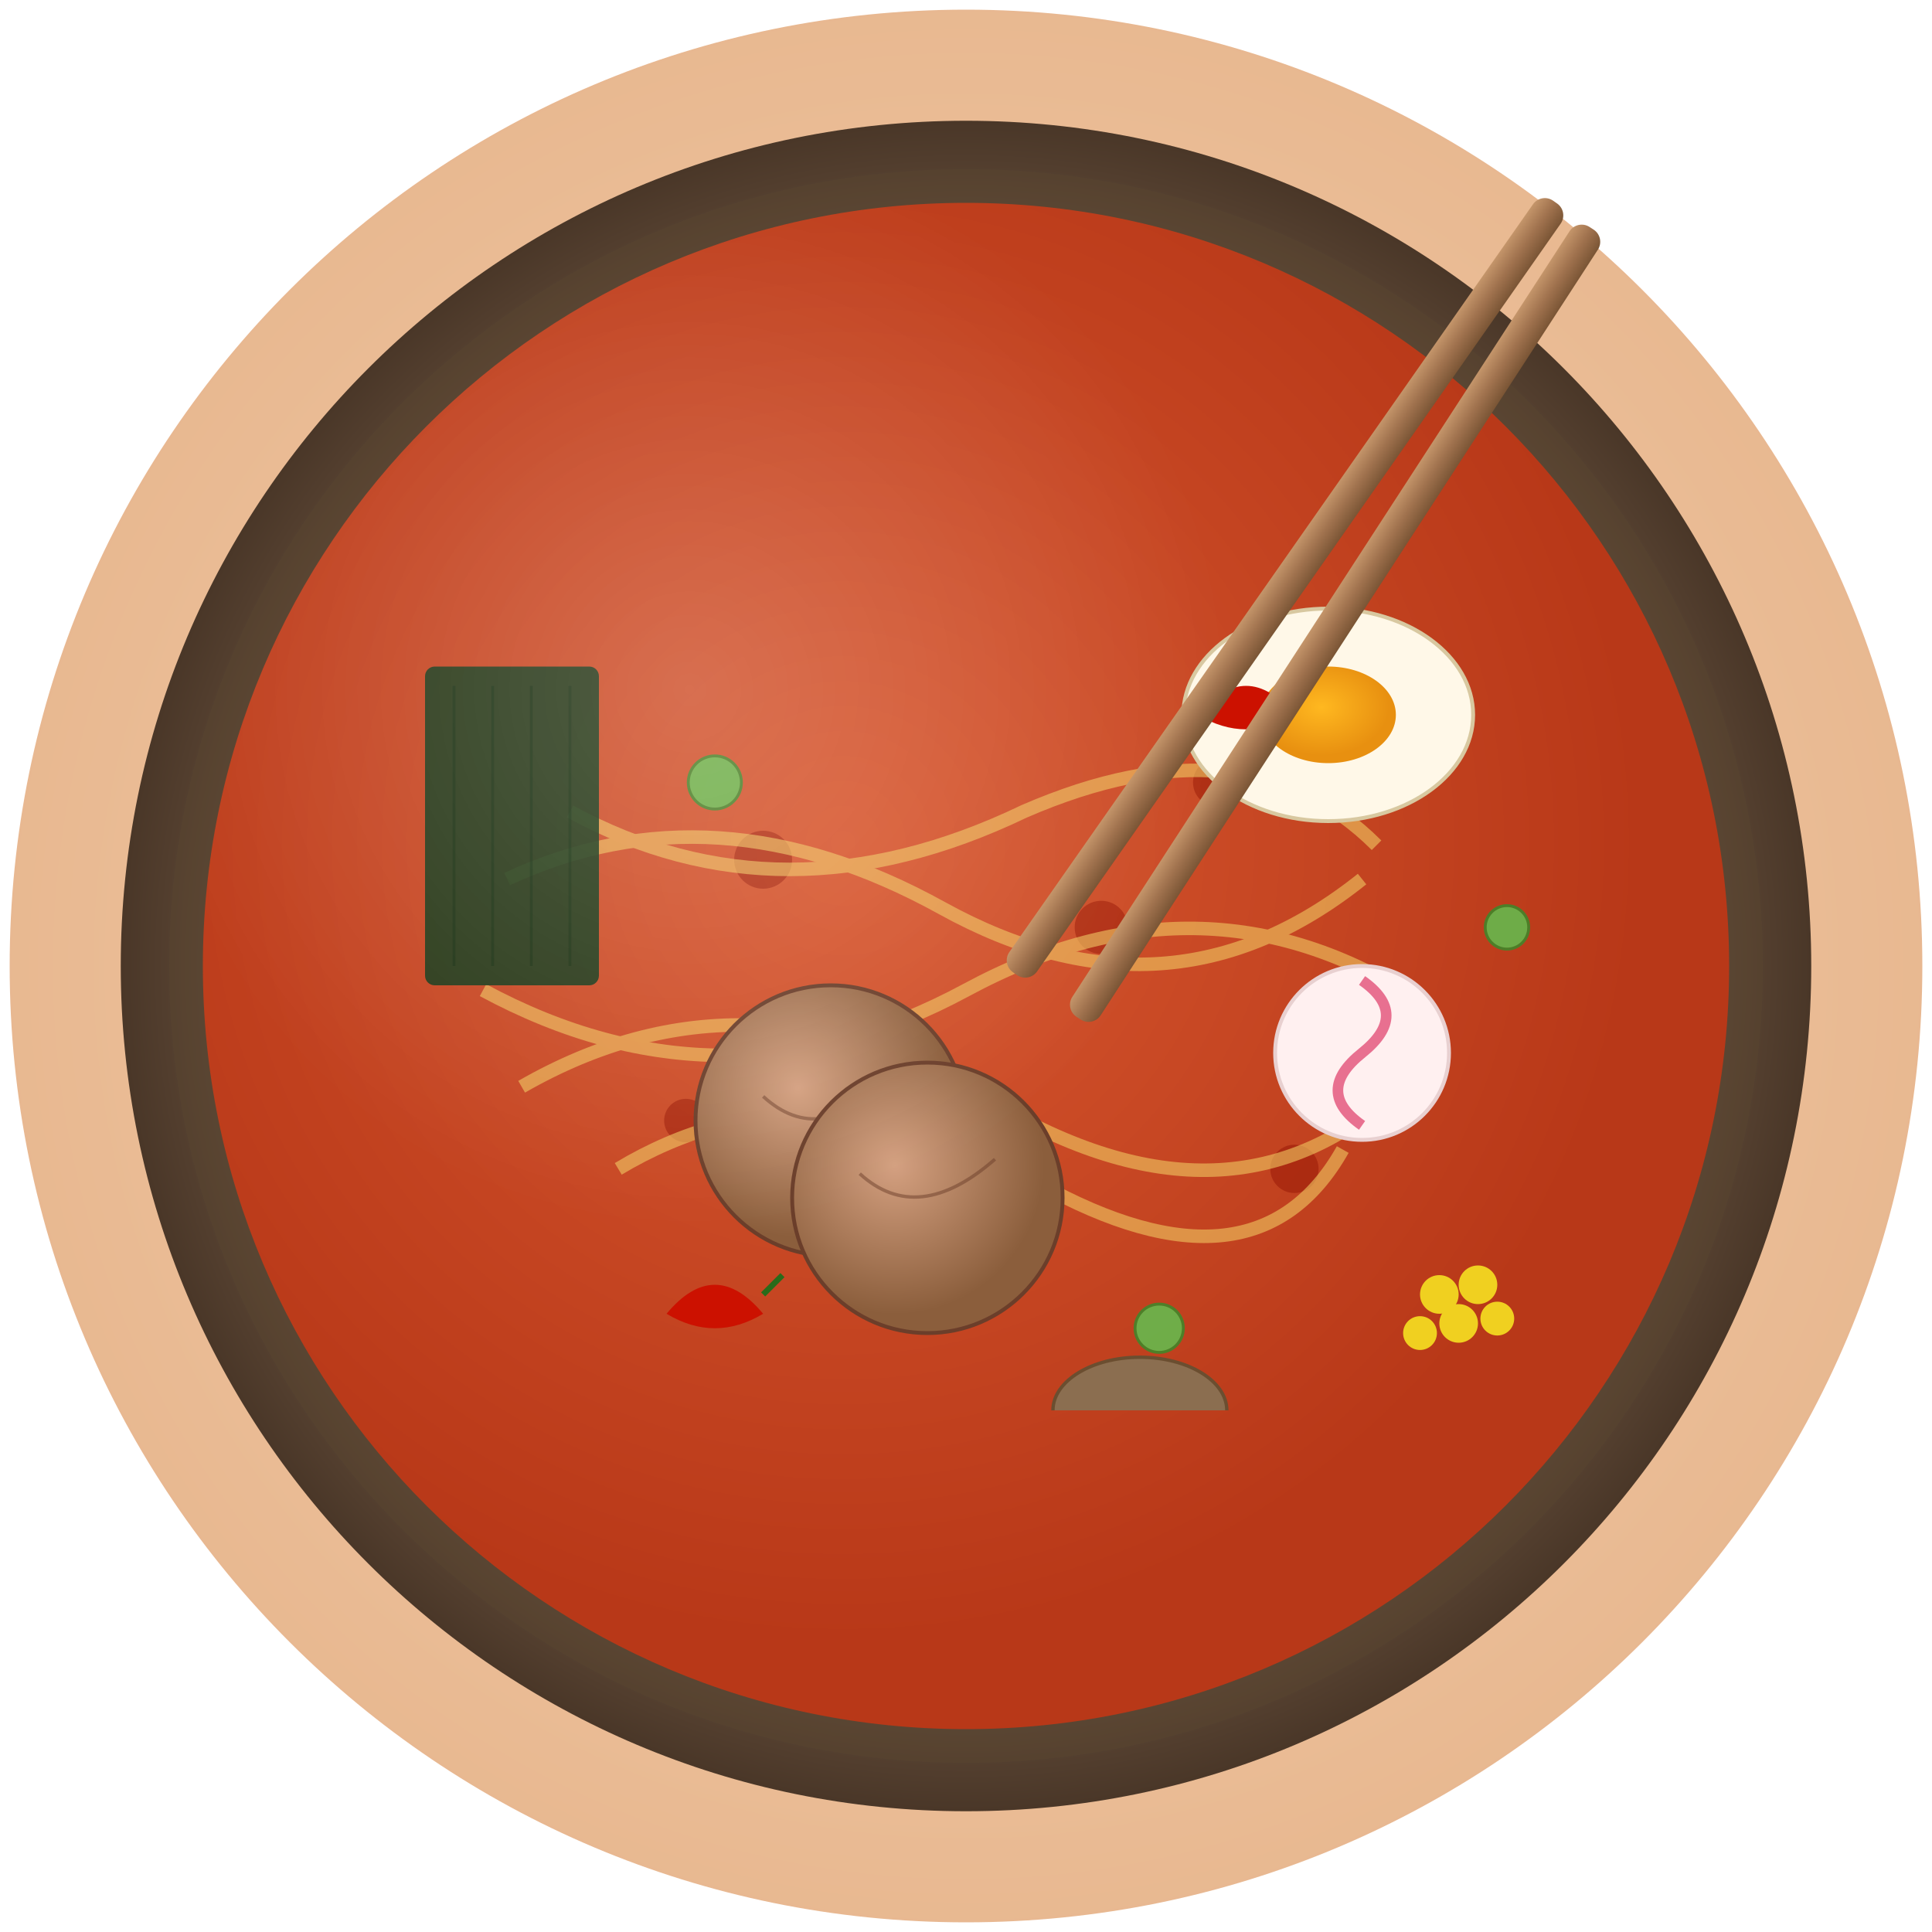
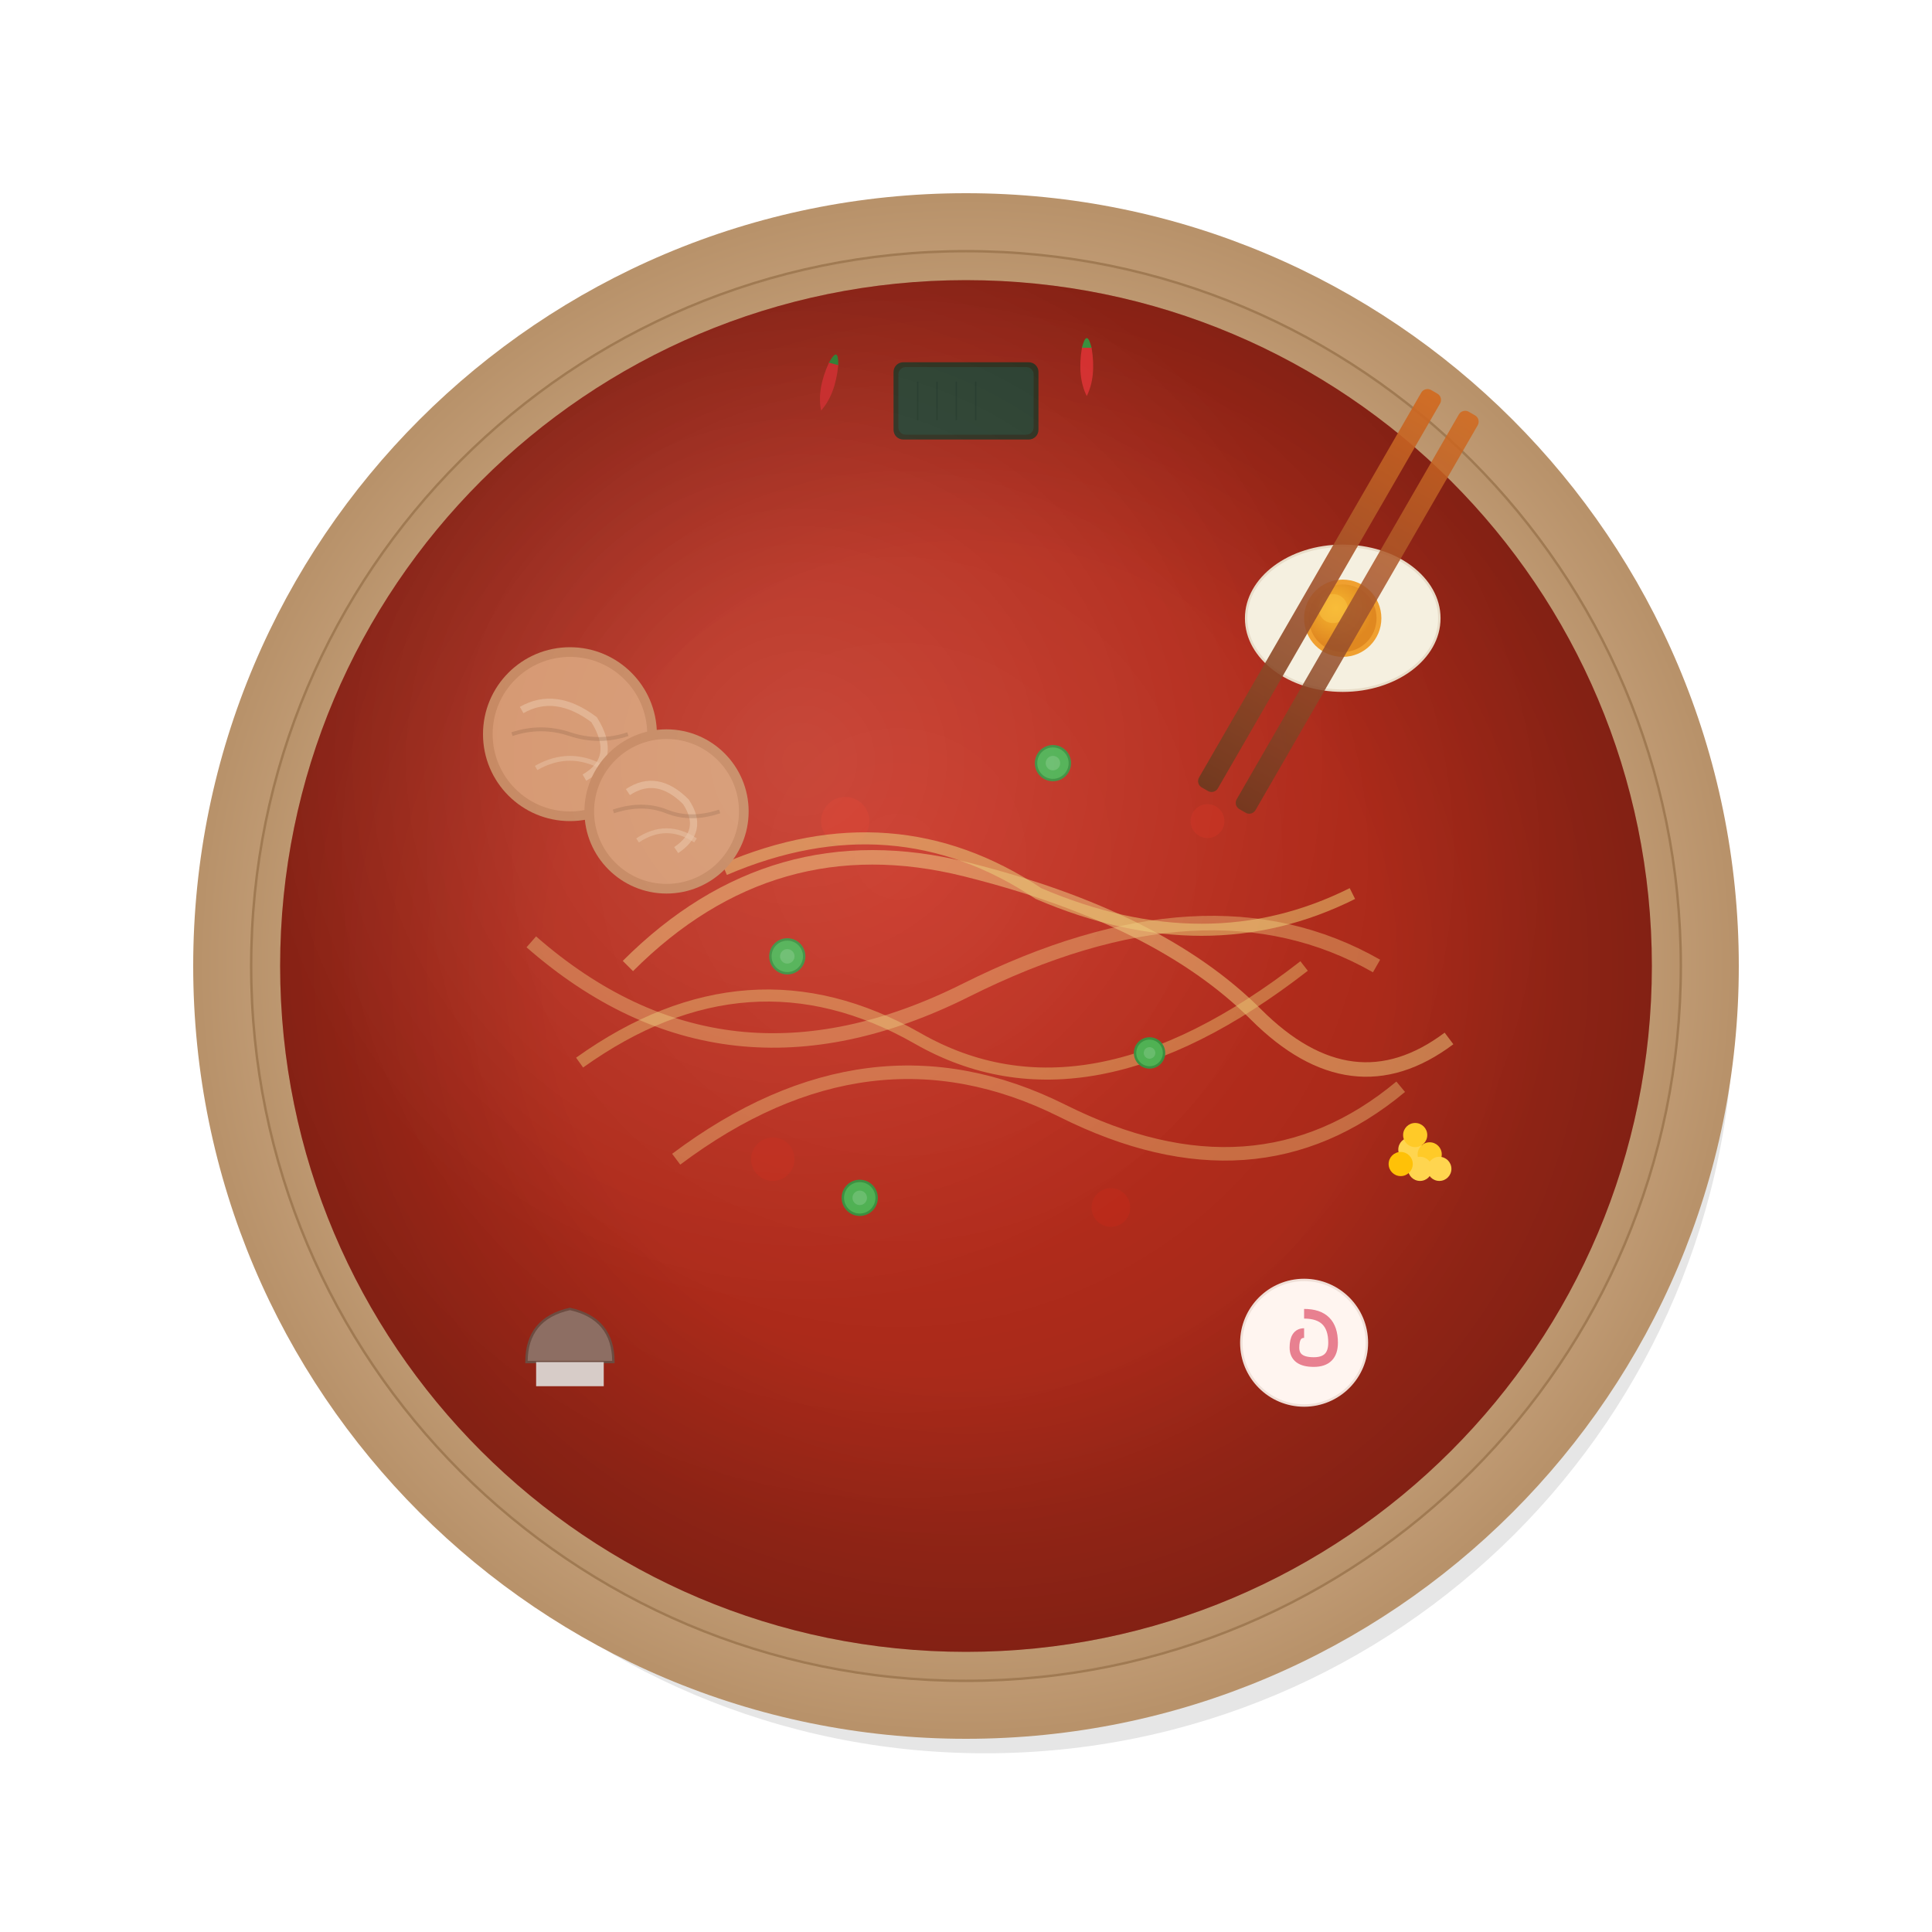
<svg xmlns="http://www.w3.org/2000/svg" viewBox="0 0 400 400">
  <defs>
-     <radialGradient id="a" cx="50%" cy="50%" r="50%">
-       <stop offset="0%" stop-color="#F5D0B0" />
-       <stop offset="100%" stop-color="#E8B890" />
+     <radialGradient id="bowlRim" cx="50%" cy="50%" r="50%">
+       <stop offset="70%" stop-color="#D4B08C" />
+       <stop offset="100%" stop-color="#B8926A" />
    </radialGradient>
-     <radialGradient id="b" cx="50%" cy="50%" r="50%">
-       <stop offset="0%" stop-color="#8B7355" />
-       <stop offset="80%" stop-color="#6B5340" />
-       <stop offset="100%" stop-color="#4A3728" />
+     <radialGradient id="broth" cx="45%" cy="42%" r="50%">
+       <stop offset="0%" stop-color="#C83020" />
+       <stop offset="100%" stop-color="#A02818" />
    </radialGradient>
-     <radialGradient id="c" cx="42%" cy="42%" r="52%">
-       <stop offset="0%" stop-color="#D85830" />
-       <stop offset="100%" stop-color="#B83818" />
+     <radialGradient id="yolkGrad" cx="40%" cy="35%" r="55%">
+       <stop offset="0%" stop-color="#F8B830" />
+       <stop offset="100%" stop-color="#E08820" />
    </radialGradient>
-     <radialGradient id="d" cx="32%" cy="32%" r="35%">
-       <stop offset="0%" stop-color="#fff" stop-opacity=".18" />
-       <stop offset="100%" stop-color="#fff" stop-opacity="0" />
+     <linearGradient id="chopGrad" x1="0" y1="0" x2="0" y2="1">
+       <stop offset="0%" stop-color="#D2691E" />
+       <stop offset="50%" stop-color="#A0522D" />
+       <stop offset="100%" stop-color="#6B3A1F" />
+     </linearGradient>
+     <radialGradient id="brothEdge" cx="50%" cy="50%" r="50%">
+       <stop offset="60%" stop-color="transparent" />
+       <stop offset="100%" stop-color="rgba(0,0,0,0.18)" />
    </radialGradient>
-     <linearGradient id="e" x1="0" y1="0" x2="1" y2="0">
-       <stop offset="0%" stop-color="#C4956A" />
-       <stop offset="50%" stop-color="#A0724E" />
-       <stop offset="100%" stop-color="#7A5535" />
-     </linearGradient>
-     <radialGradient id="f" cx="45%" cy="42%" r="50%">
-       <stop offset="0%" stop-color="#FFB820" />
-       <stop offset="100%" stop-color="#E89010" />
-     </radialGradient>
-     <radialGradient id="g" cx="38%" cy="38%" r="55%">
-       <stop offset="0%" stop-color="#D4A080" />
-       <stop offset="100%" stop-color="#8B5E3C" />
+     <radialGradient id="highlight" cx="38%" cy="35%" r="40%">
+       <stop offset="0%" stop-color="#FFF" stop-opacity="0.12" />
+       <stop offset="100%" stop-color="#FFF" stop-opacity="0" />
    </radialGradient>
  </defs>
-   <circle cx="200" cy="200" r="198" fill="url(#a)" />
-   <circle cx="200" cy="200" r="175" fill="url(#b)" />
-   <circle cx="200" cy="200" r="165" fill="#5A4530" opacity=".4" />
-   <circle cx="200" cy="200" r="158" fill="url(#c)" />
-   <g fill="#901000" opacity=".45">
-     <circle cx="158" cy="178" r="6" />
-     <circle cx="228" cy="192" r="5.5" />
-     <circle cx="188" cy="262" r="7" />
-     <circle cx="268" cy="242" r="5" />
-     <circle cx="142" cy="232" r="4.5" />
-     <circle cx="252" cy="162" r="5" />
+   <ellipse cx="204" cy="208" rx="155" ry="155" fill="rgba(0,0,0,0.1)" />
+   <circle cx="200" cy="200" r="160" fill="url(#bowlRim)" />
+   <circle cx="200" cy="200" r="148" fill="url(#bowlRim)" stroke="#A07A52" stroke-width="0.5" />
+   <circle cx="200" cy="200" r="142" fill="url(#broth)" />
+   <circle cx="200" cy="200" r="142" fill="url(#brothEdge)" />
+   <circle cx="175" cy="170" r="5" fill="#E03020" opacity="0.35" />
+   <circle cx="230" cy="250" r="4" fill="#D02818" opacity="0.3" />
+   <circle cx="250" cy="170" r="3.5" fill="#E03020" opacity="0.28" />
+   <circle cx="160" cy="240" r="4.5" fill="#D02818" opacity="0.32" />
+   <path d="M130,200 Q160,170 200,180 Q240,190 260,210 Q280,230 300,215" stroke="#F0D080" stroke-width="3" fill="none" opacity="0.5" />
+   <path d="M120,220 Q155,195 190,215 Q225,235 270,200" stroke="#E8C870" stroke-width="2.5" fill="none" opacity="0.45" />
+   <path d="M140,240 Q180,210 220,230 Q260,250 290,225" stroke="#F0D080" stroke-width="2.8" fill="none" opacity="0.4" />
+   <path d="M150,180 Q185,165 215,185 Q250,200 280,185" stroke="#E8C870" stroke-width="2.5" fill="none" opacity="0.55" />
+   <path d="M110,195 Q150,230 200,205 Q250,180 285,200" stroke="#F0D080" stroke-width="3" fill="none" opacity="0.4" />
+   <rect x="185" y="75" width="30" height="16" rx="2" fill="#1A3020" opacity="0.85" />
+   <rect x="186" y="76" width="28" height="14" rx="1.5" fill="#2A4030" />
+   <line x1="190" y1="79" x2="190" y2="87" stroke="#1A3020" stroke-width="0.3" opacity="0.4" />
+   <line x1="194" y1="79" x2="194" y2="87" stroke="#1A3020" stroke-width="0.3" opacity="0.4" />
+   <line x1="198" y1="79" x2="198" y2="87" stroke="#1A3020" stroke-width="0.3" opacity="0.4" />
+   <line x1="202" y1="79" x2="202" y2="87" stroke="#1A3020" stroke-width="0.3" opacity="0.4" />
+   <g transform="translate(225,82)">
+     <path d="M0,0 Q-2,-4 -1,-10 Q0,-12 1,-10 Q2,-4 0,0" fill="#D32F2F" />
+     <path d="M-1,-10 Q0,-14 1,-10" fill="#388E3C" />
  </g>
-   <g fill="none" stroke="#F0C860" stroke-width="2.8" opacity=".6">
-     <path d="M105,182Q148,162 195,188Q242,214 282,182" />
-     <path d="M100,205Q150,232 200,205Q250,178 295,208" />
-     <path d="M108,225Q155,198 205,228Q255,258 290,225" />
-     <path d="M128,242Q168,218 215,245Q260,270 278,238" />
-     <path d="M118,168Q162,192 212,168Q258,148 285,175" />
+   <g transform="translate(170,85) rotate(15)">
+     <path d="M0,0 Q-2,-4 -1,-10 Q0,-12 1,-10 Q2,-4 0,0" fill="#C62828" />
+     <path d="M-1,-10 Q0,-14 1,-10" fill="#2E7D32" />
  </g>
-   <rect x="88" y="138" width="36" height="66" rx="2" fill="#1A3A1A" opacity=".9" />
-   <g stroke="#0D2A0D" stroke-width=".6" opacity=".4">
-     <line x1="94" y1="142" x2="94" y2="200" />
-     <line x1="102" y1="142" x2="102" y2="200" />
-     <line x1="110" y1="142" x2="110" y2="200" />
-     <line x1="118" y1="142" x2="118" y2="200" />
+   <g transform="translate(118,152)">
+     <circle cx="0" cy="0" r="18" fill="#C4845C" />
+     <circle cx="0" cy="0" r="16" fill="#D4946C" />
+     <path d="M-10,-5 Q-3,-9 5,-3 Q10,5 3,9" stroke="#E8C0A0" stroke-width="1.5" fill="none" opacity="0.6" />
+     <path d="M-7,7 Q0,3 7,7" stroke="#E8C0A0" stroke-width="1" fill="none" opacity="0.5" />
+     <path d="M-12,0 Q-6,-2 0,0 Q6,2 12,0" stroke="#8B5A3C" stroke-width="0.8" fill="none" opacity="0.3" />
  </g>
-   <circle cx="172" cy="232" r="28" fill="url(#g)" stroke="#6B3E2A" stroke-width=".8" />
-   <path d="M158,227Q170,238 184,223" fill="none" stroke="#6B3E2A" stroke-width=".7" opacity=".5" />
-   <circle cx="192" cy="248" r="28" fill="url(#g)" stroke="#6B3E2A" stroke-width=".8" />
-   <path d="M178,243Q190,254 206,240" fill="none" stroke="#6B3E2A" stroke-width=".7" opacity=".5" />
-   <ellipse cx="275" cy="148" rx="30" ry="22" fill="#FFF8E8" stroke="#D8C8A0" stroke-width=".8" />
-   <ellipse cx="275" cy="148" rx="14" ry="10" fill="url(#f)" />
-   <circle cx="282" cy="218" r="18" fill="#FFF0F0" stroke="#E8D0D0" stroke-width=".8" />
-   <path d="M282,203Q292,210 282,218Q272,226 282,233" fill="none" stroke="#E87090" stroke-width="2.2" />
-   <path d="M218,292A18,11 0 0,1 254,292" fill="#8B6E50" stroke="#6B4E30" stroke-width=".7" />
-   <g fill="#F0D020">
-     <circle cx="298" cy="268" r="4" />
-     <circle cx="306" cy="266" r="4" />
-     <circle cx="302" cy="274" r="4" />
-     <circle cx="294" cy="276" r="3.5" />
-     <circle cx="310" cy="273" r="3.5" />
+   <g transform="translate(138,168)">
+     <circle cx="0" cy="0" r="17" fill="#C4845C" />
+     <circle cx="0" cy="0" r="15" fill="#D4946C" />
+     <path d="M-8,-4 Q-2,-8 4,-2 Q8,4 2,8" stroke="#E8C0A0" stroke-width="1.5" fill="none" opacity="0.6" />
+     <path d="M-6,6 Q0,2 6,6" stroke="#E8C0A0" stroke-width="1" fill="none" opacity="0.5" />
+     <path d="M-11,0 Q-5,-2 0,0 Q5,2 11,0" stroke="#8B5A3C" stroke-width="0.8" fill="none" opacity="0.3" />
  </g>
-   <path d="M138,272Q148,260 158,272Q148,278 138,272Z" fill="#CC1100" />
-   <path d="M158,268L162,264" stroke="#2A6B1A" stroke-width="1.2" fill="none" />
-   <path d="M248,148Q258,136 268,148Q258,154 248,148Z" fill="#CC1100" />
-   <path d="M268,144L272,140" stroke="#2A6B1A" stroke-width="1.2" fill="none" />
-   <g fill="#60C050" stroke="#3A8A2A" stroke-width=".6" opacity=".85">
-     <circle cx="148" cy="162" r="5.5" />
-     <circle cx="240" cy="275" r="5" />
-     <circle cx="312" cy="192" r="4.5" />
+   <g transform="translate(278,128)">
+     <ellipse cx="0" cy="0" rx="20" ry="15" fill="#F5F0E0" stroke="#E8DCC8" stroke-width="0.5" />
+     <circle cx="0" cy="0" r="8" fill="#F0A030" />
+     <circle cx="0" cy="0" r="7" fill="url(#yolkGrad)" />
+     <circle cx="-2" cy="-2" r="3" fill="#F8C040" opacity="0.6" />
  </g>
-   <circle cx="200" cy="200" r="158" fill="url(#d)" />
-   <rect x="285" y="48" width="7" height="195" rx="3" fill="url(#e)" transform="rotate(35,315,98)" />
-   <rect x="295" y="52" width="7" height="195" rx="3" fill="url(#e)" transform="rotate(33,322,102)" />
+   <g transform="translate(270,278)">
+     <circle cx="0" cy="0" r="13" fill="#FFF5F0" stroke="#F0E0D8" stroke-width="0.5" />
+     <path d="M0,-6 Q6,-6 6,0 Q6,4 2,4 Q-2,4 -2,1 Q-2,-2 0,-2" stroke="#E88090" stroke-width="2" fill="none" />
+   </g>
+   <g transform="translate(118,278)">
+     <path d="M-9,4 Q-9,-5 0,-7 Q9,-5 9,4 Z" fill="#8D6E63" stroke="#6D4C41" stroke-width="0.5" />
+     <path d="M-7,4 L-7,9 L7,9 L7,4" fill="#D7CCC8" />
+   </g>
+   <g transform="translate(292,238)">
+     <circle cx="0" cy="0" r="2.5" fill="#FFD54F" />
+     <circle cx="4" cy="1" r="2.5" fill="#FFCA28" />
+     <circle cx="2" cy="4" r="2.5" fill="#FFD54F" />
+     <circle cx="-2" cy="3" r="2.5" fill="#FFC107" />
+     <circle cx="6" cy="4" r="2.5" fill="#FFD54F" />
+     <circle cx="1" cy="-3" r="2.5" fill="#FFCA28" />
+   </g>
+   <circle cx="218" cy="158" r="3.5" fill="#4CAF50" stroke="#388E3C" stroke-width="0.5" />
+   <circle cx="218" cy="158" r="1.5" fill="#66BB6A" />
+   <circle cx="178" cy="248" r="3.5" fill="#4CAF50" stroke="#388E3C" stroke-width="0.5" />
+   <circle cx="178" cy="248" r="1.5" fill="#66BB6A" />
+   <circle cx="238" cy="218" r="3" fill="#4CAF50" stroke="#388E3C" stroke-width="0.5" />
+   <circle cx="238" cy="218" r="1.2" fill="#66BB6A" />
+   <circle cx="163" cy="198" r="3.5" fill="#4CAF50" stroke="#388E3C" stroke-width="0.5" />
+   <circle cx="163" cy="198" r="1.5" fill="#66BB6A" />
+   <circle cx="200" cy="200" r="142" fill="url(#highlight)" />
+   <g transform="translate(295,80) rotate(30)">
+     <rect x="0" y="0" width="4.5" height="95" rx="1.5" fill="url(#chopGrad)" opacity="0.9" />
+     <rect x="9" y="0" width="4.5" height="95" rx="1.5" fill="url(#chopGrad)" opacity="0.85" />
+   </g>
</svg>
